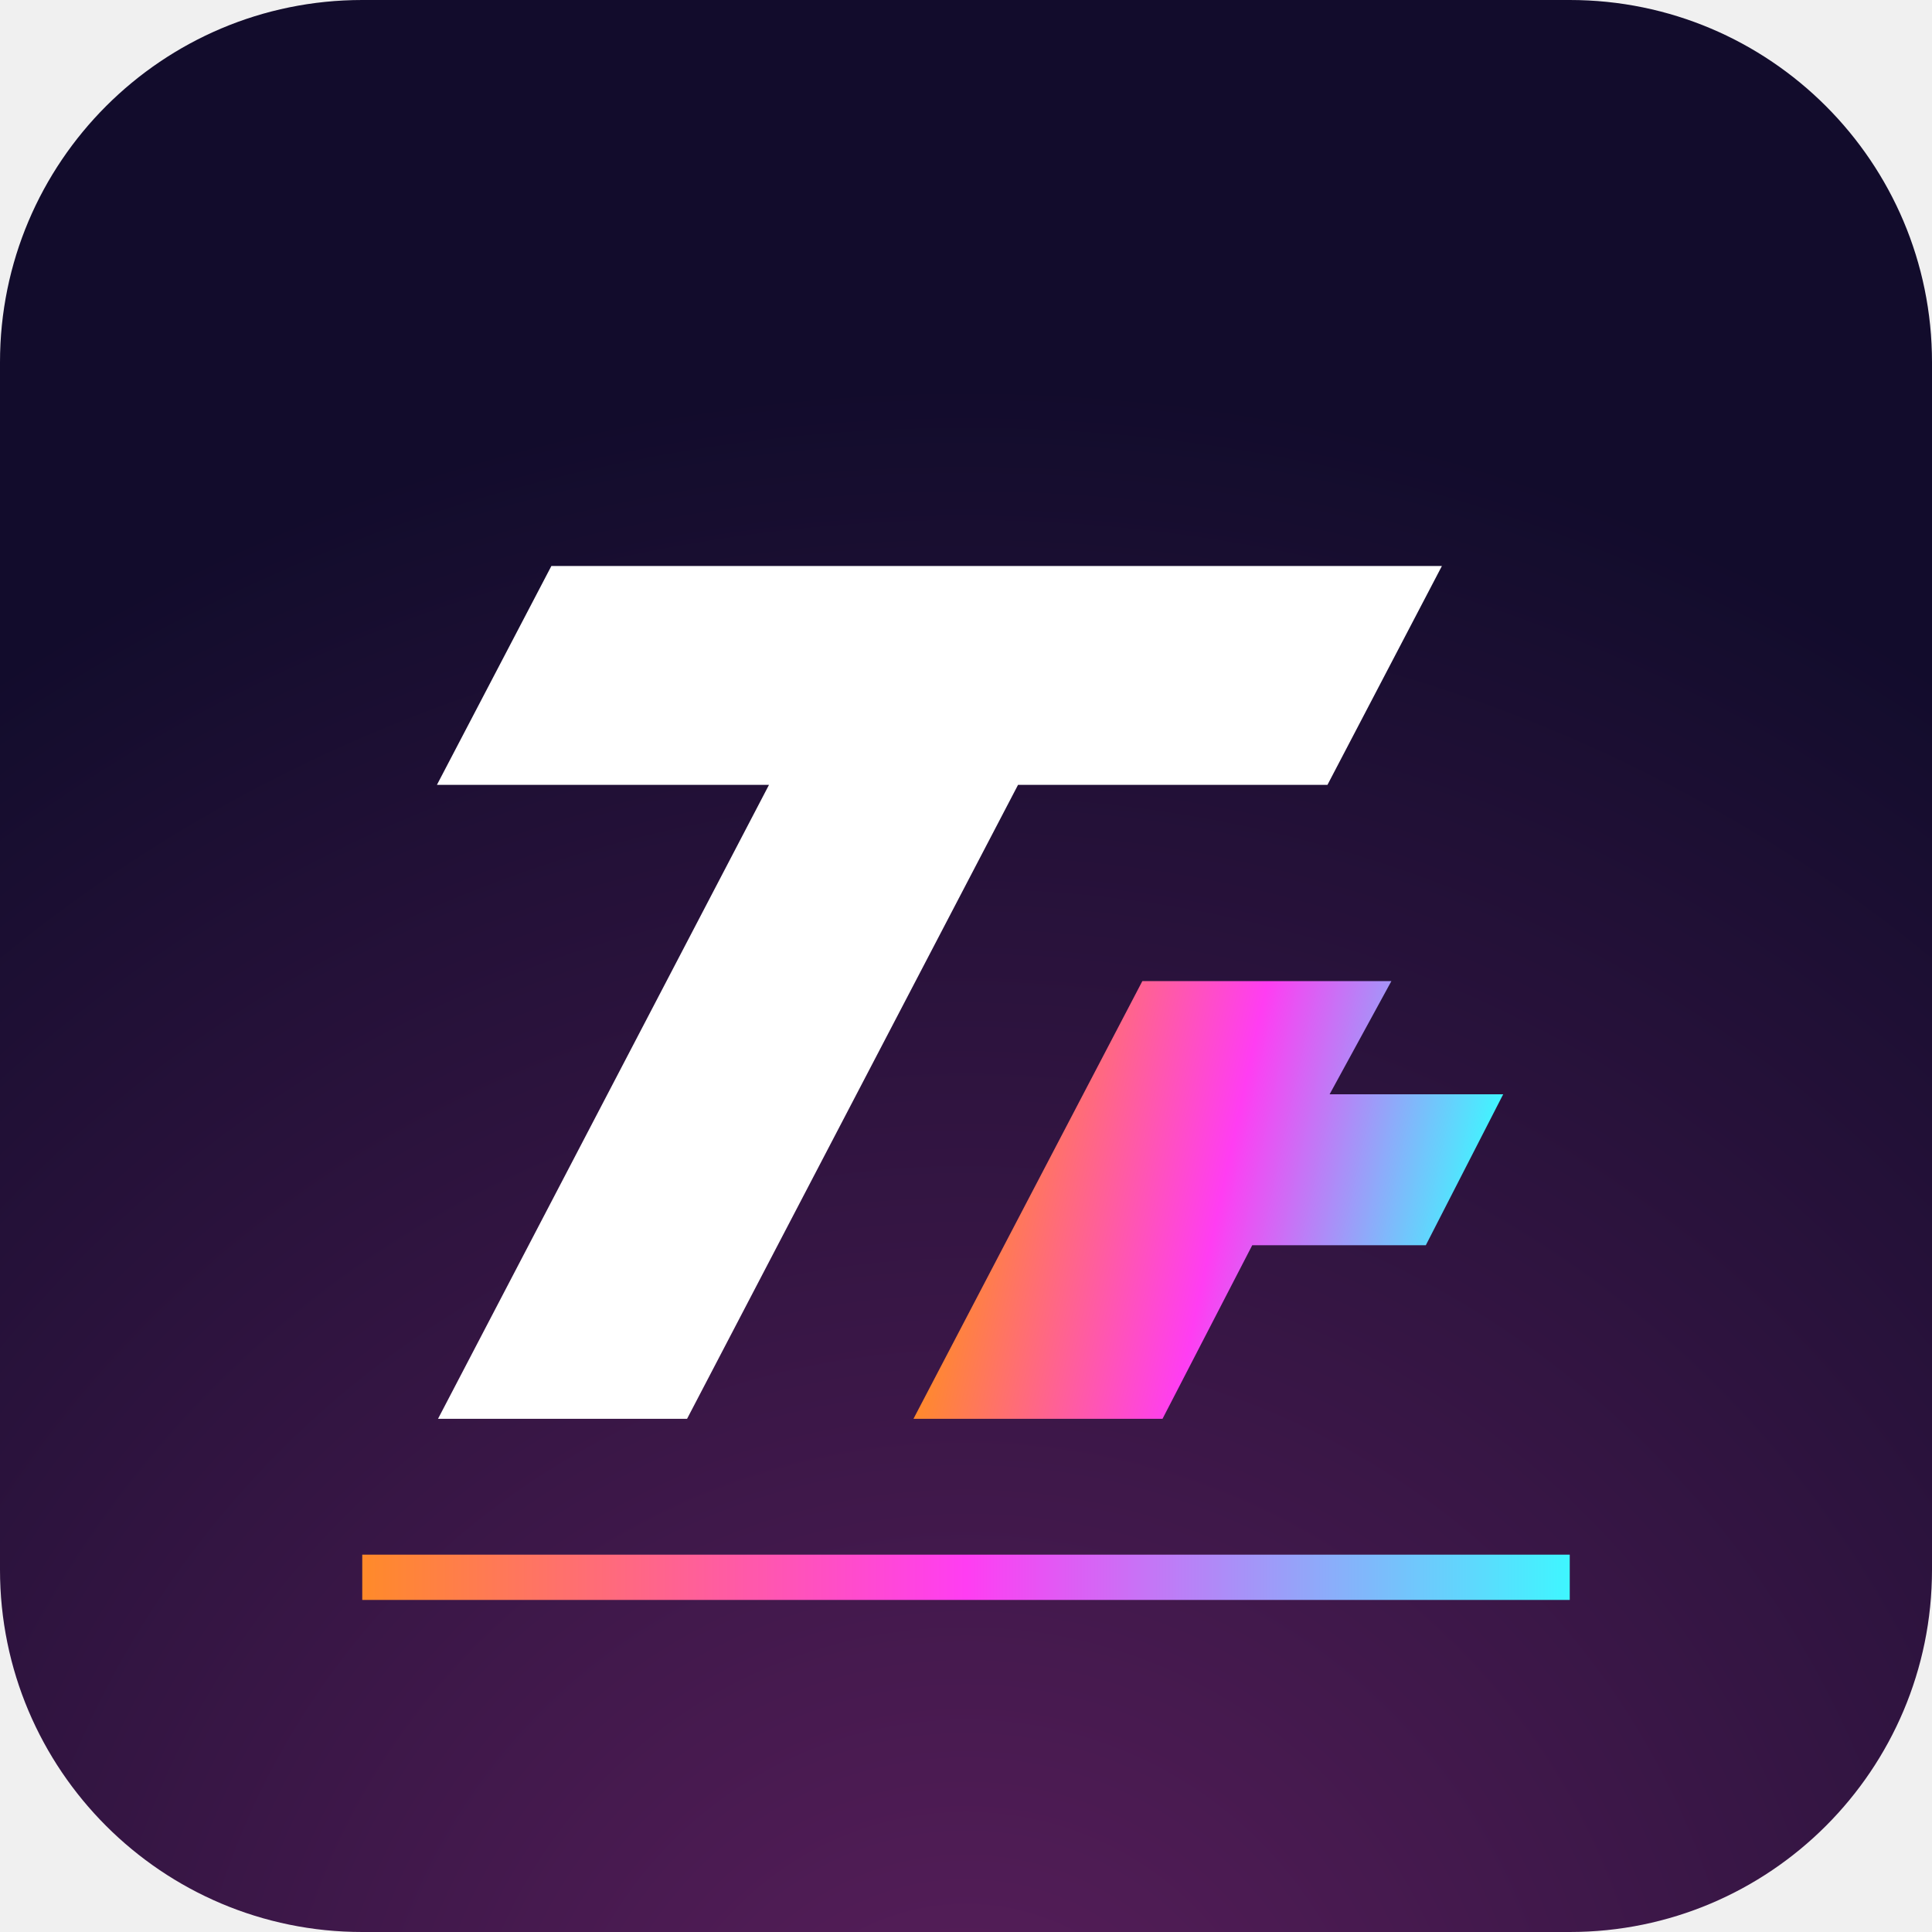
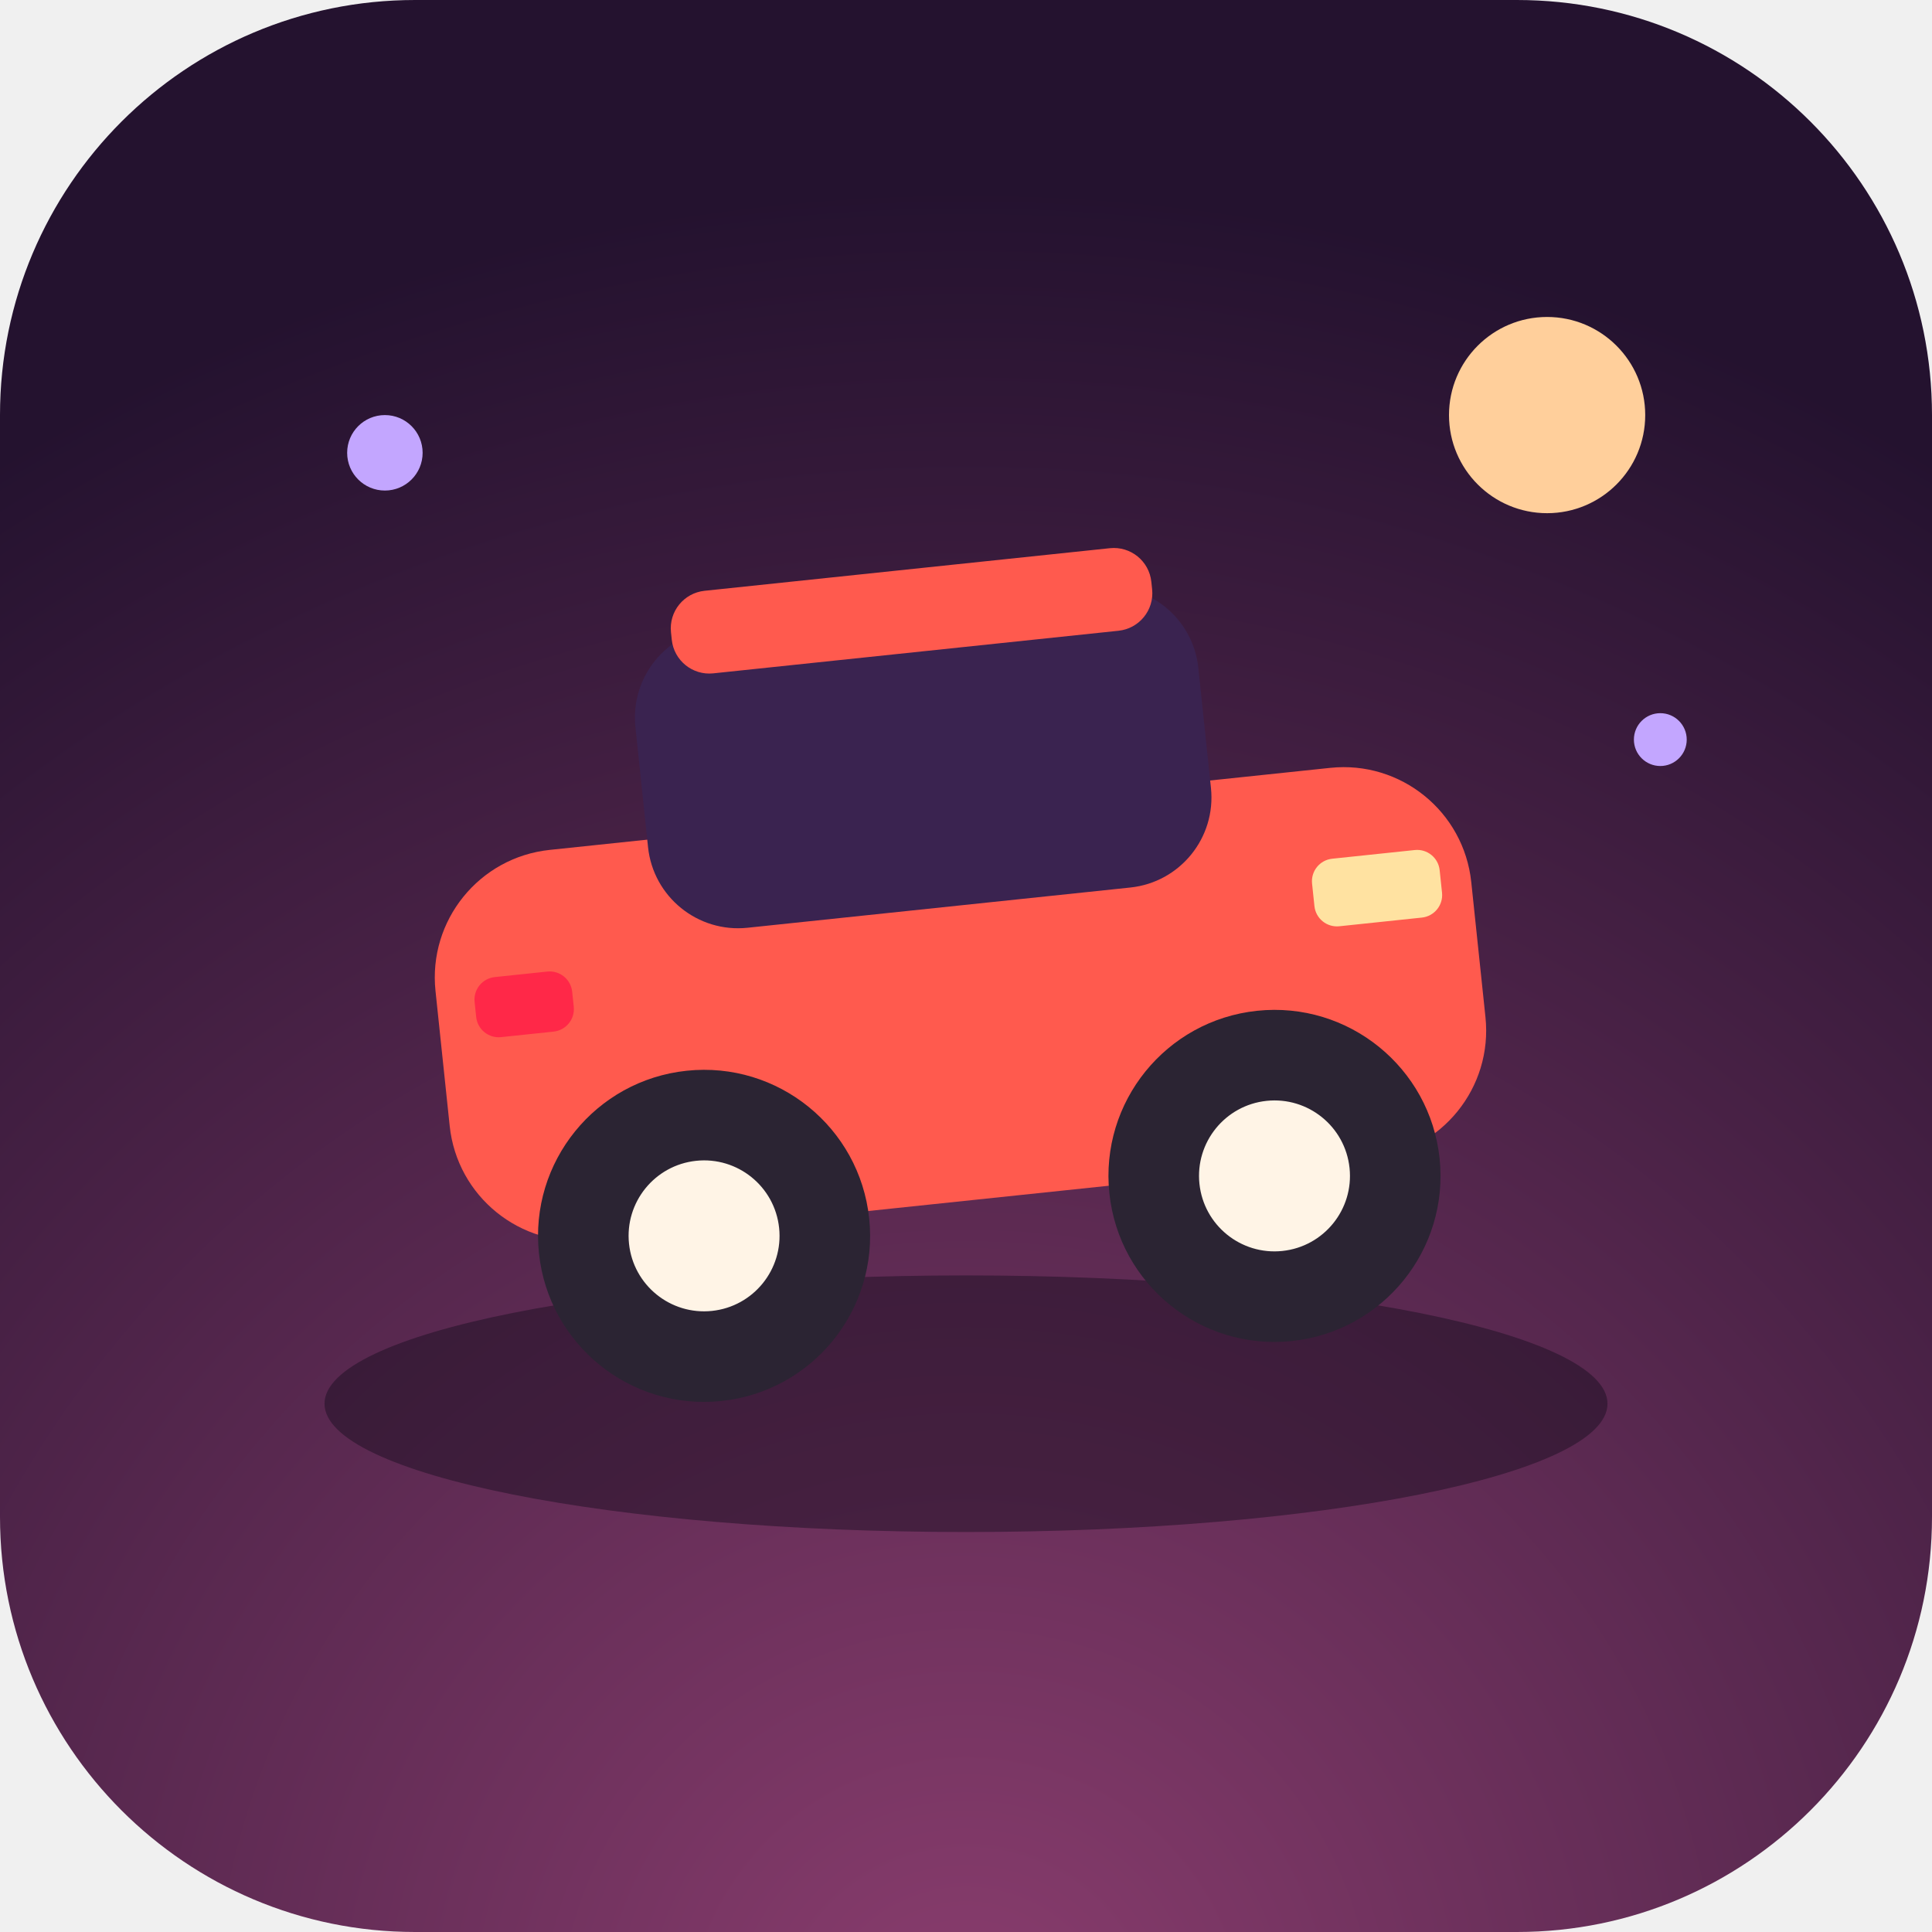
<svg xmlns="http://www.w3.org/2000/svg" viewBox="0 0 512 512">
  <defs>
-     <linearGradient id="g" x1="0" x2="1">
-       <stop offset="0" stop-color="#ff8a2a" />
-       <stop offset=".5" stop-color="#ff3df2" />
-       <stop offset="1" stop-color="#3ff6ff" />
-     </linearGradient>
-     <radialGradient id="b" cx=".5" cy="1.1" r=".9">
-       <stop offset="0" stop-color="#5a1f5c" />
-       <stop offset="1" stop-color="#120c2c" />
+     <radialGradient id="b" cx=".5" cy="1.05" r=".95">
+       <stop offset="0" stop-color="#8a3d6e" />
+       <stop offset="1" stop-color="#24122f" />
    </radialGradient>
  </defs>
-   <rect width="512" height="512" rx="96" fill="url(#b)" />
-   <g transform="skewX(-12) translate(60 0)">
-     <path d="M118 150h236l-18 58h-82l-52 168h-66l52-168h-88z" fill="#fff" />
-     <path d="M262 376l36-116h66l-10 30h46l-12 40h-46l-14 46z" fill="url(#g)" />
+   <rect width="512" height="512" rx="110" fill="url(#b)" />
+   <ellipse cx="256" cy="372" rx="170" ry="34" fill="#140a1c" opacity=".45" />
+   <g transform="rotate(-6 256 280)">
+     <rect x="118" y="214" width="276" height="104" rx="34" fill="#ff5a4e" />
+     <rect x="178" y="160" width="150" height="80" rx="24" fill="#3a2350" />
+     <rect x="190" y="150" width="128" height="22" rx="10" fill="#ff5a4e" />
+     <rect x="352" y="238" width="34" height="18" rx="6" fill="#ffe2a1" />
+     <rect x="128" y="246" width="26" height="16" rx="6" fill="#ff2848" />
+     <circle cx="182" cy="320" r="44" fill="#2b2433" />
+     <circle cx="182" cy="320" r="20" fill="#fff4e6" />
+     <circle cx="334" cy="320" r="44" fill="#2b2433" />
+     <circle cx="334" cy="320" r="20" fill="#fff4e6" />
  </g>
-   <rect x="96" y="412" width="320" height="12" fill="url(#g)" />
+   <circle cx="410" cy="110" r="26" fill="#ffcf9b" />
+   <circle cx="102" cy="120" r="10" fill="#c3a6ff" />
+   <circle cx="440" cy="196" r="7" fill="#c3a6ff" />
</svg>
